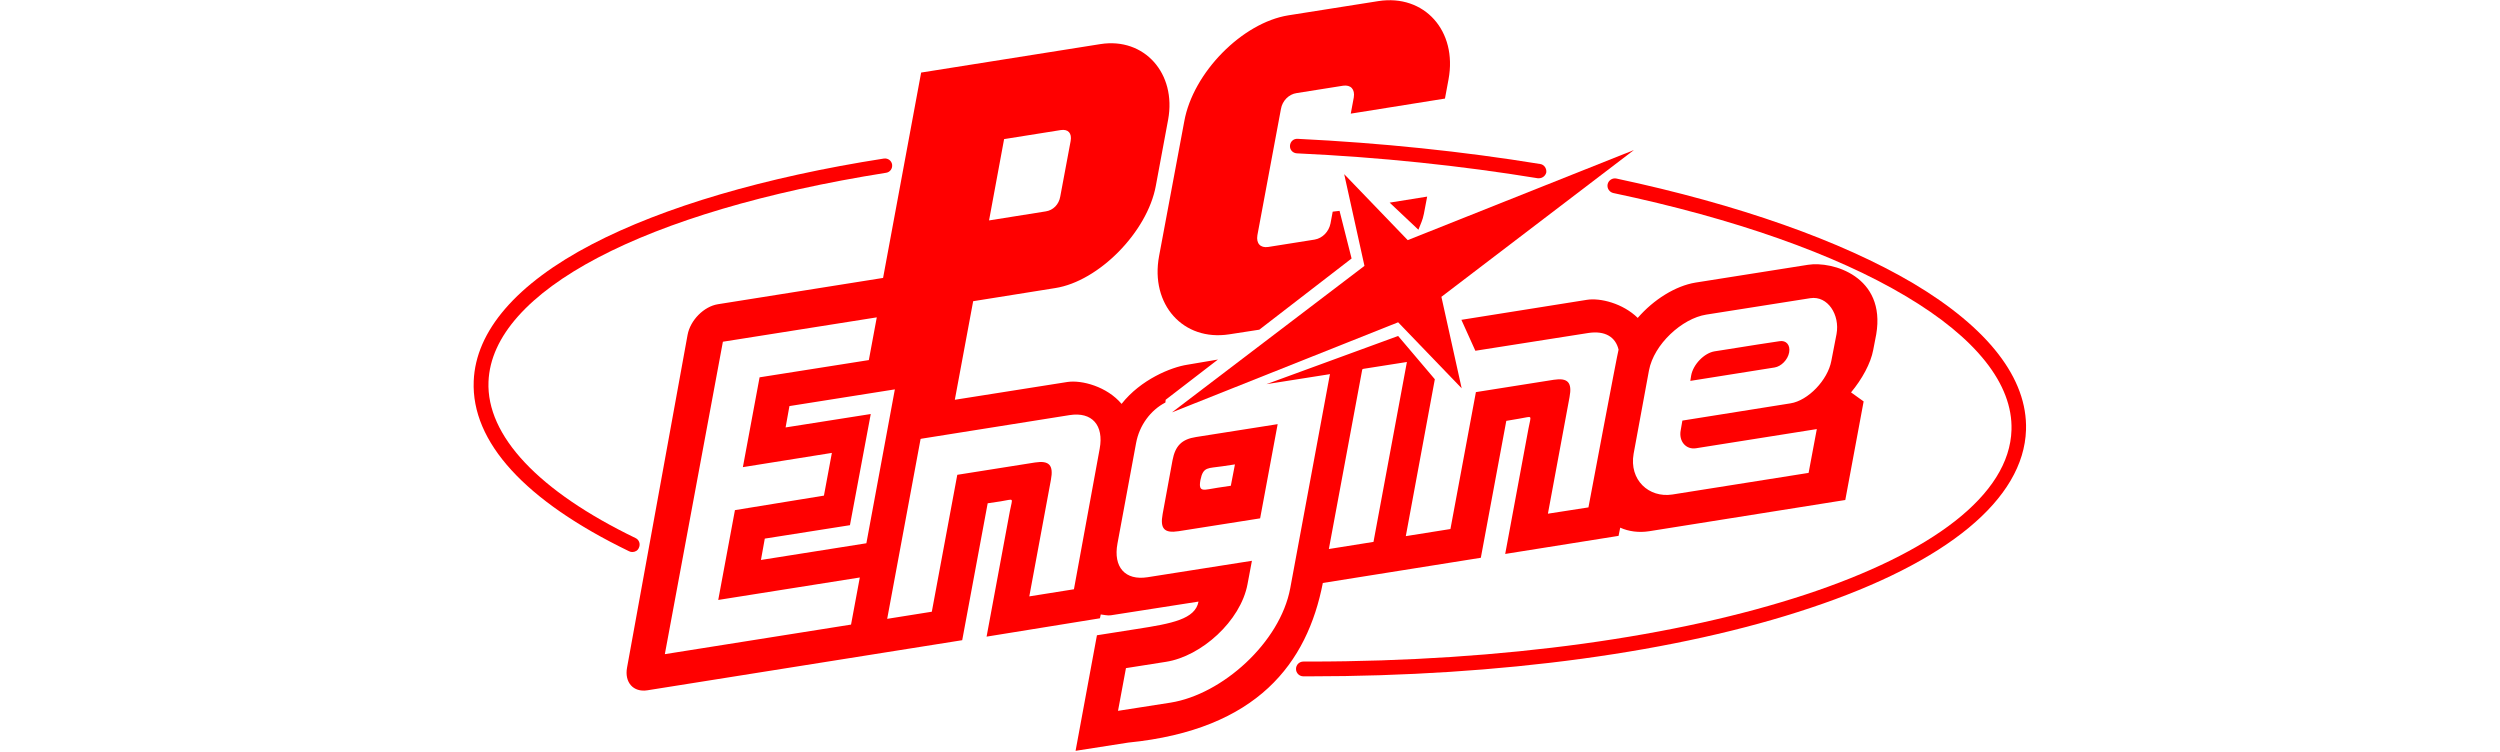
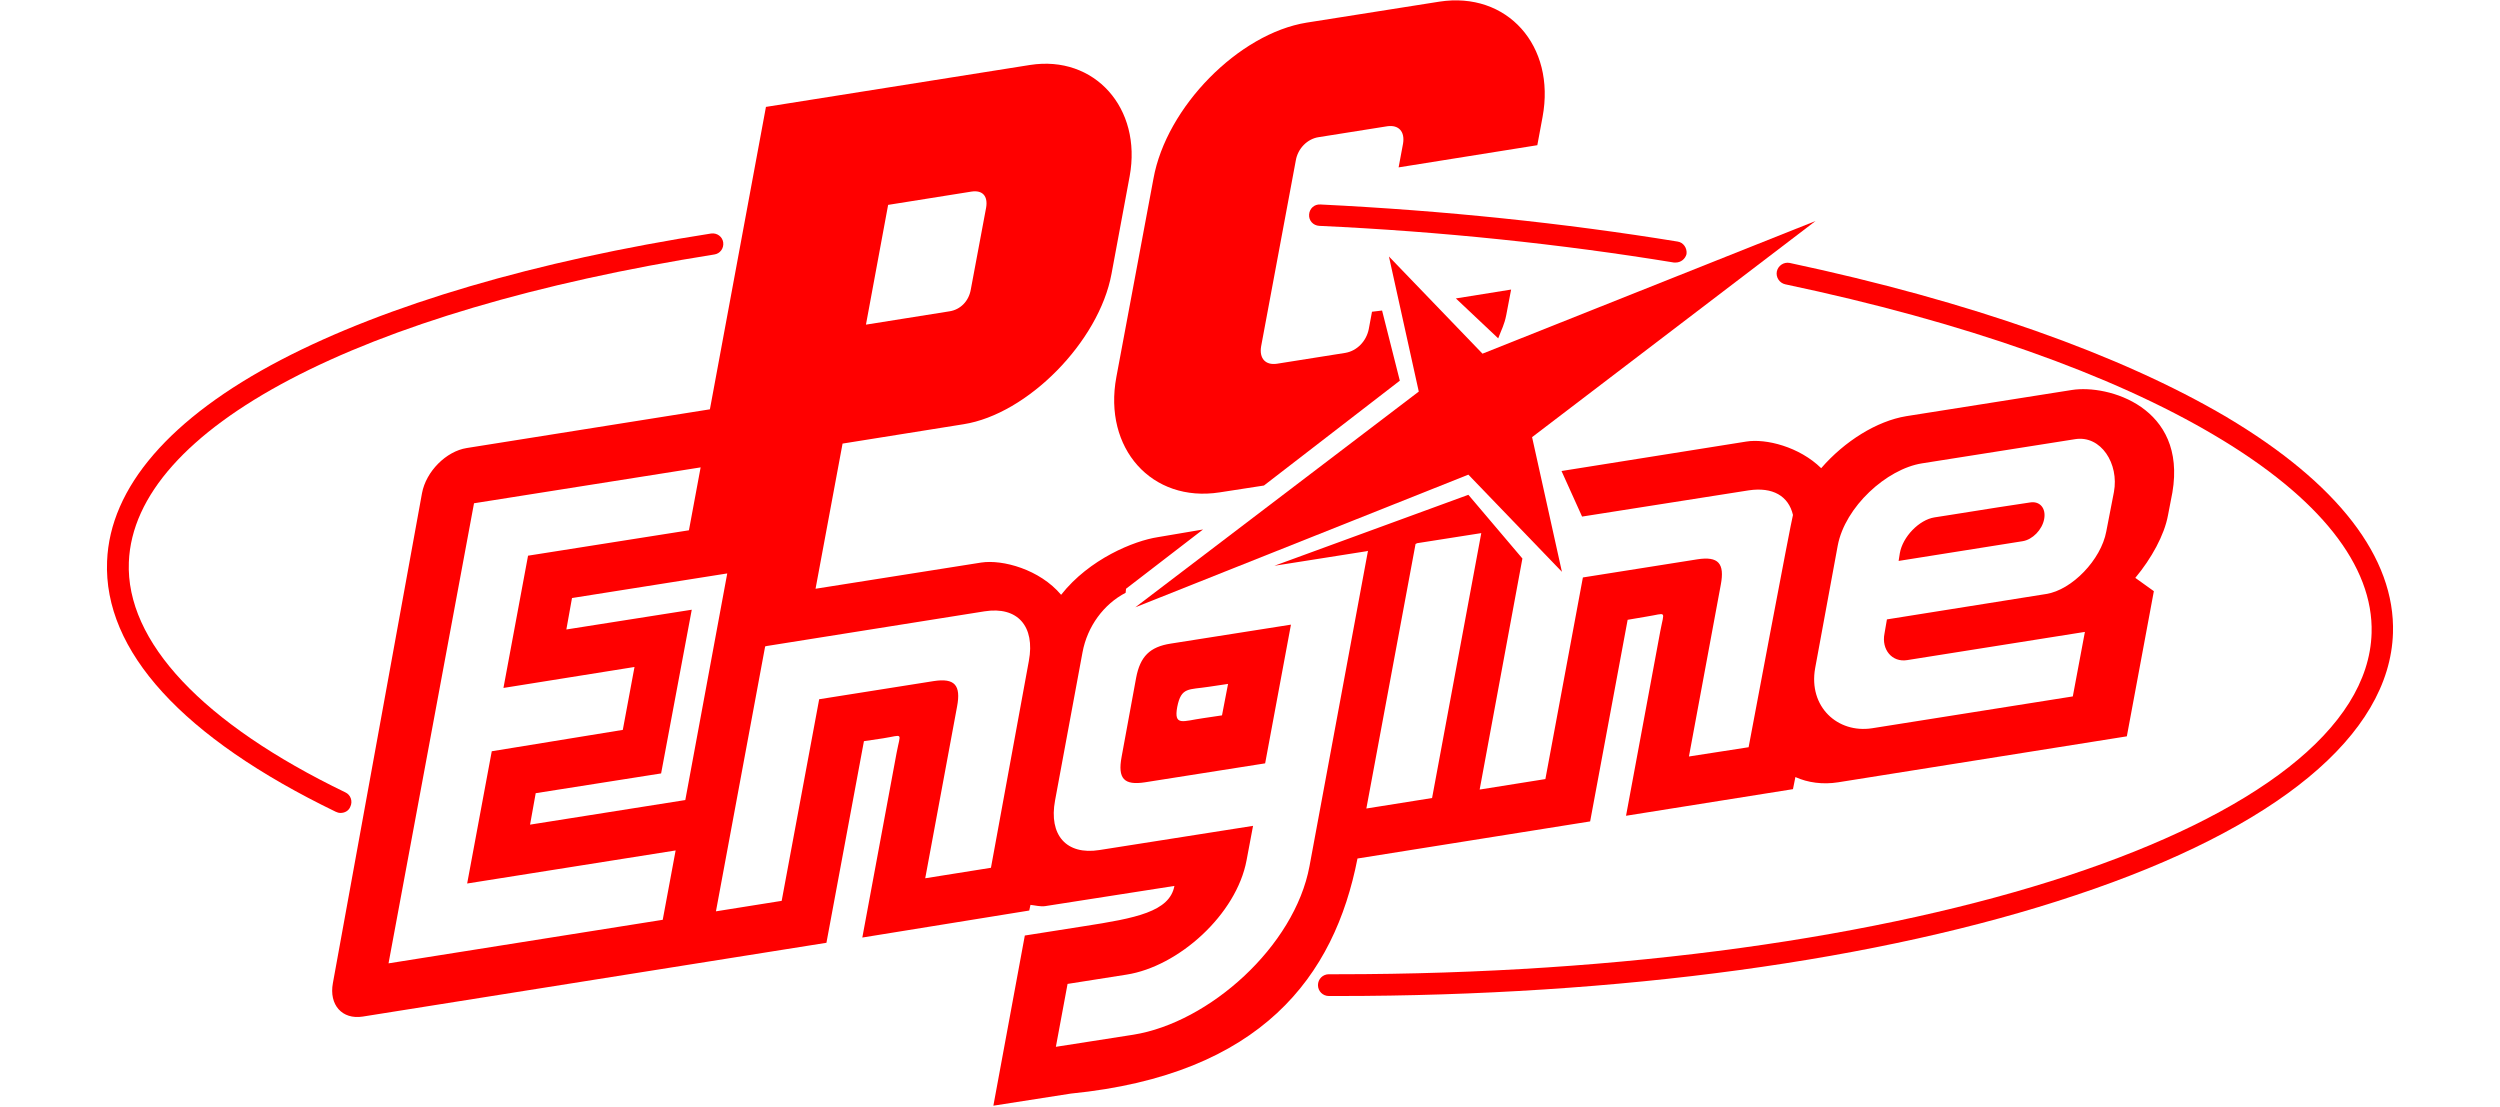
- <svg xmlns="http://www.w3.org/2000/svg" version="1.1" baseProfile="tiny" id="Layer_1" x="0px" y="0px" viewBox="-201 259.7 913 274.3" xml:space="preserve">
-   <g>
-     <g>
-       <path fill="#FF0000" d="M29.9,461.3c-0.4,0-0.8-0.1-1.2-0.3c-38-18.4-57.6-39.9-56.7-62.1c0.7-18.3,15.6-35.6,43.2-50    c26.1-13.6,63-24.5,106.6-31.3c1.5-0.2,2.8,0.8,3,2.2c0.2,1.5-0.8,2.8-2.2,3C34.3,336.8-21.3,366-22.6,399.1    c-0.8,19.7,18.3,40,53.7,57.1c1.3,0.6,1.9,2.2,1.2,3.6C31.9,460.8,30.9,461.3,29.9,461.3z" />
+ <svg xmlns="http://www.w3.org/2000/svg" version="1.1" id="Layer_1" x="0px" y="0px" viewBox="-201 259.7 620 274.3" xml:space="preserve" width="620" height="274.3">
+   <defs id="defs31" />
+   <g id="g26" transform="translate(-146.4442,0.01072886)">
+     <g id="g4">
+       <path d="m 29.9,461.3 c -0.4,0 -0.8,-0.1 -1.2,-0.3 -38,-18.4 -57.6,-39.9 -56.7,-62.1 0.7,-18.3 15.6,-35.6 43.2,-50 26.1,-13.6 63,-24.5 106.6,-31.3 1.5,-0.2 2.8,0.8 3,2.2 0.2,1.5 -0.8,2.8 -2.2,3 -88.3,14 -143.9,43.2 -145.2,76.3 -0.8,19.7 18.3,40 53.7,57.1 1.3,0.6 1.9,2.2 1.2,3.6 -0.4,1 -1.4,1.5 -2.4,1.5 z" id="path2" style="fill:#ff0000" />
    </g>
-     <g>
-       <path fill="#FF0000" d="M361,324.8c-0.1,0-0.3,0-0.4,0c-28.1-4.6-57.7-7.7-88-9.1c-1.5-0.1-2.6-1.3-2.5-2.8    c0.1-1.5,1.3-2.6,2.8-2.5c30.6,1.5,60.4,4.6,88.6,9.2c1.4,0.2,2.4,1.6,2.2,3.1C363.4,323.9,362.3,324.8,361,324.8z" />
+     <g id="g8">
+       <path d="m 361,324.8 c -0.1,0 -0.3,0 -0.4,0 -28.1,-4.6 -57.7,-7.7 -88,-9.1 -1.5,-0.1 -2.6,-1.3 -2.5,-2.8 0.1,-1.5 1.3,-2.6 2.8,-2.5 30.6,1.5 60.4,4.6 88.6,9.2 1.4,0.2 2.4,1.6 2.2,3.1 -0.3,1.2 -1.4,2.1 -2.7,2.1 z" id="path6" style="fill:#ff0000" />
    </g>
-     <g>
-       <path fill="#FF0000" d="M277.2,506.7c-0.7,0-1.5,0-2.2,0c-1.5,0-2.7-1.2-2.7-2.7c0-1.5,1.2-2.7,2.7-2.7c0,0,0,0,0,0    c0.7,0,1.5,0,2.2,0c142.5,0,255-37,256.4-84.6c0.5-16.7-12.9-33.6-38.7-48.9c-25.7-15.3-62.6-28.3-106.7-37.6    c-1.4-0.3-2.4-1.7-2.1-3.2c0.3-1.4,1.7-2.4,3.2-2.1c44.6,9.5,82,22.7,108.3,38.2c27.6,16.4,41.9,34.9,41.3,53.6    c-0.8,25.3-28.8,48.4-78.7,65C411.9,497.9,346.9,506.7,277.2,506.7z" />
+     <g id="g12">
+       <path d="m 277.2,506.7 c -0.7,0 -1.5,0 -2.2,0 -1.5,0 -2.7,-1.2 -2.7,-2.7 0,-1.5 1.2,-2.7 2.7,-2.7 0,0 0,0 0,0 0.7,0 1.5,0 2.2,0 142.5,0 255,-37 256.4,-84.6 0.5,-16.7 -12.9,-33.6 -38.7,-48.9 -25.7,-15.3 -62.6,-28.3 -106.7,-37.6 -1.4,-0.3 -2.4,-1.7 -2.1,-3.2 0.3,-1.4 1.7,-2.4 3.2,-2.1 44.6,9.5 82,22.7 108.3,38.2 27.6,16.4 41.9,34.9 41.3,53.6 -0.8,25.3 -28.8,48.4 -78.7,65 -48.3,16.2 -113.3,25 -183,25 z" id="path10" style="fill:#ff0000" />
    </g>
-     <polygon fill="#FF0000" points="325.4,368.1 395.7,314.5 313.1,347.4 289.9,323.3 297.3,356.8 227,410.3 309.6,377.4 332.8,401.5     " />
-     <g>
-       <path fill="#FF0000" d="M237.4,435c1-5,2.8-4.2,7.9-5l4.7-0.7l-1.5,7.8l-4.7,0.7C238.8,438.5,236.5,439.9,237.4,435z M227.2,427.8    l-3.6,19.6c-1,5.4,0.6,7.1,5.8,6.3l29.8-4.7l6.4-34.4l-29.8,4.7C230.6,420.1,228.2,422.5,227.2,427.8z M416.6,396.9l-0.3,1.9    l30.8-4.9c2.4-0.4,4.8-2.8,5.3-5.5c0.5-2.7-1.1-4.5-3.5-4.1l-7.9,1.2l-12.6,2l-3.2,0.5C421.4,388.6,417.3,392.8,416.6,396.9z     M200.7,485.5l0.3-1.4c1.1,0.1,2.5,0.5,3.7,0.3l32-5c-1.2,6.4-9.6,8-22.5,10l-14.6,2.3l-7.8,42.2l19.2-3    c47.3-4.7,65.4-29.1,71.1-58.3l57.7-9.2l9.3-50l4.7-0.8c5.1-0.8,4.4-1.7,3.4,3.6l-8.5,45.8l41.4-6.6l0.6-3    c3.1,1.4,6.8,1.9,10.6,1.3l71.6-11.4l6.7-36l-4.6-3.3c4-4.8,7.2-10.6,8.1-15.5l1.1-5.7c3.6-21.2-16-26.8-24.9-25.4l-41.1,6.5    c-7.3,1.2-15.3,6.2-21.1,12.9c-5.4-5.3-13.7-7.4-18.6-6.6l-45.8,7.3l5.1,11.3l41.3-6.5c6-0.9,9.9,1.4,11,6.1    c-0.4,1.2-11,57.6-11,57.6l-14.8,2.3l7.9-42.6c1-5.3-0.6-7.1-5.8-6.3l-28.4,4.5l-9.3,50l-16.3,2.6l10.6-57.3l-13.4-15.8L261.5,400    l22.8-3.6l0.4-0.1l-14.5,78.2c-3.7,19.9-24.9,38.8-43.7,41.8l-19.2,3l2.9-15.6l14.6-2.3c12.9-2,27.3-14.9,29.8-28.4l1.6-8.5    l-38.1,6c-8.2,1.3-12.6-3.7-11-12.3l6.8-36.7c1.2-6.5,5.3-12,10.7-14.8l0.1-1l19.1-14.7l-11.2,1.9c-5.9,0.9-17,5.4-24,14.3    c-5.3-6.3-14.5-8.8-19.8-8l-41.1,6.5l6.7-36l30-4.8c15.9-2.5,33.6-20.5,36.7-37.3l4.5-24.2c3.1-16.9-8.7-30.1-24.7-27.6    l-65.5,10.4l-13.9,75l-60.3,9.6c-5.1,0.8-10.1,5.8-11.1,11.2L28,503.5c-1,5.4,2.3,9.1,7.4,8.3l115-18.3l9.3-50l4.7-0.7    c5.2-0.8,4.4-1.7,3.4,3.6l-8.5,45.8L200.7,485.5z M115.4,458.1l-38.5,6.1l1.4-7.8l31.1-4.9l7.6-40.6l-31.1,4.9l1.4-7.8l38.5-6.1    L115.4,458.1z M113,470.6l-3.2,17.2l-68,10.8L63,384.5l56.2-8.9l-2.9,15.6l-39.9,6.3l-6.1,32.8l32.5-5.2l-2.9,15.6L67.4,446    l-6.1,32.8L113,470.6z M191.2,474.9l-16.3,2.6l7.9-42.6c1-5.3-0.6-7.1-5.8-6.3l-28.4,4.5l-9.3,50l-16.3,2.6l12.2-65.7l0.4-0.1    l54-8.6c8.2-1.3,12.6,3.7,11,12.3L191.2,474.9z M296.9,394.4l15.9-2.5l-12.2,65.7l-16.3,2.6l12.2-65.6L296.9,394.4z M395.6,425.4    l5.6-30.4c1.8-9.6,12.1-19,20.9-20.4l38-6c6.4-1,10.9,6.1,9.6,13.1l-1.9,9.8c-1.3,7-8.5,14.5-14.9,15.5l-39.5,6.3l-0.6,3.5    c-0.8,4,1.9,7.2,5.6,6.6l44.1-7l-3,16l-49.8,7.9C401.2,441.6,393.9,435,395.6,425.4z M160.2,340.2l5.5-29.7l20.7-3.3    c2.7-0.4,4.1,1.1,3.6,4l-3.8,20.3c-0.5,2.9-2.6,5-5.3,5.4L160.2,340.2z" />
-       <g>
-         <path fill="#FF0000" d="M292.6,354.1l-4.4-17.4l-2.5,0.3l-0.8,4.3c-0.6,3-2.9,5.4-5.8,5.9l-17,2.7c-2.8,0.4-4.4-1.3-3.9-4.3     l8.6-46.1c0.5-3,2.9-5.4,5.7-5.8l17-2.7c2.8-0.4,4.4,1.3,3.9,4.3l-1.1,5.9l34.4-5.5l1.3-7c3.3-17.7-8.8-31.2-25.6-28.6l-32.9,5.2     c-16.8,2.7-34.8,20.9-38,38.7l-9.2,49.2c-3.3,17.7,8.8,31.2,25.6,28.6l11-1.7L292.6,354.1z" />
-         <path fill="#FF0000" d="M317,343.6c0.9-2.4,1.5-3.3,2-5.8l1.2-6.3l-13.7,2.2L317,343.6z" />
+     <polygon points="325.4,368.1 395.7,314.5 313.1,347.4 289.9,323.3 297.3,356.8 227,410.3 309.6,377.4 332.8,401.5 " id="polygon14" style="fill:#ff0000" />
+     <g id="g24">
+       <path d="m 237.4,435 c 1,-5 2.8,-4.2 7.9,-5 l 4.7,-0.7 -1.5,7.8 -4.7,0.7 c -5,0.7 -7.3,2.1 -6.4,-2.8 z m -10.2,-7.2 -3.6,19.6 c -1,5.4 0.6,7.1 5.8,6.3 l 29.8,-4.7 6.4,-34.4 -29.8,4.7 c -5.2,0.8 -7.6,3.2 -8.6,8.5 z m 189.4,-30.9 -0.3,1.9 30.8,-4.9 c 2.4,-0.4 4.8,-2.8 5.3,-5.5 0.5,-2.7 -1.1,-4.5 -3.5,-4.1 l -7.9,1.2 -12.6,2 -3.2,0.5 c -3.8,0.6 -7.9,4.8 -8.6,8.9 z m -215.9,88.6 0.3,-1.4 c 1.1,0.1 2.5,0.5 3.7,0.3 l 32,-5 c -1.2,6.4 -9.6,8 -22.5,10 l -14.6,2.3 -7.8,42.2 19.2,-3 c 47.3,-4.7 65.4,-29.1 71.1,-58.3 l 57.7,-9.2 9.3,-50 4.7,-0.8 c 5.1,-0.8 4.4,-1.7 3.4,3.6 l -8.5,45.8 41.4,-6.6 0.6,-3 c 3.1,1.4 6.8,1.9 10.6,1.3 l 71.6,-11.4 6.7,-36 -4.6,-3.3 c 4,-4.8 7.2,-10.6 8.1,-15.5 l 1.1,-5.7 c 3.6,-21.2 -16,-26.8 -24.9,-25.4 l -41.1,6.5 c -7.3,1.2 -15.3,6.2 -21.1,12.9 -5.4,-5.3 -13.7,-7.4 -18.6,-6.6 l -45.8,7.3 5.1,11.3 41.3,-6.5 c 6,-0.9 9.9,1.4 11,6.1 -0.4,1.2 -11,57.6 -11,57.6 l -14.8,2.3 7.9,-42.6 c 1,-5.3 -0.6,-7.1 -5.8,-6.3 l -28.4,4.5 -9.3,50 -16.3,2.6 10.6,-57.3 -13.4,-15.8 -48.1,17.6 22.8,-3.6 0.4,-0.1 -14.5,78.2 c -3.7,19.9 -24.9,38.8 -43.7,41.8 l -19.2,3 2.9,-15.6 14.6,-2.3 c 12.9,-2 27.3,-14.9 29.8,-28.4 l 1.6,-8.5 -38.1,6 c -8.2,1.3 -12.6,-3.7 -11,-12.3 l 6.8,-36.7 c 1.2,-6.5 5.3,-12 10.7,-14.8 l 0.1,-1 19.1,-14.7 -11.2,1.9 c -5.9,0.9 -17,5.4 -24,14.3 -5.3,-6.3 -14.5,-8.8 -19.8,-8 l -41.1,6.5 6.7,-36 30,-4.8 c 15.9,-2.5 33.6,-20.5 36.7,-37.3 l 4.5,-24.2 c 3.1,-16.9 -8.7,-30.1 -24.7,-27.6 l -65.5,10.4 -13.9,75 -60.3,9.6 c -5.1,0.8 -10.1,5.8 -11.1,11.2 L 28,503.5 c -1,5.4 2.3,9.1 7.4,8.3 l 115,-18.3 9.3,-50 4.7,-0.7 c 5.2,-0.8 4.4,-1.7 3.4,3.6 l -8.5,45.8 z m -85.3,-27.4 -38.5,6.1 1.4,-7.8 31.1,-4.9 7.6,-40.6 -31.1,4.9 1.4,-7.8 38.5,-6.1 z m -2.4,12.5 -3.2,17.2 -68,10.8 21.2,-114.1 56.2,-8.9 -2.9,15.6 -39.9,6.3 -6.1,32.8 32.5,-5.2 -2.9,15.6 -32.5,5.3 -6.1,32.8 z m 78.2,4.3 -16.3,2.6 7.9,-42.6 c 1,-5.3 -0.6,-7.1 -5.8,-6.3 l -28.4,4.5 -9.3,50 -16.3,2.6 12.2,-65.7 0.4,-0.1 54,-8.6 c 8.2,-1.3 12.6,3.7 11,12.3 z m 105.7,-80.5 15.9,-2.5 -12.2,65.7 -16.3,2.6 12.2,-65.6 z m 98.7,31 5.6,-30.4 c 1.8,-9.6 12.1,-19 20.9,-20.4 l 38,-6 c 6.4,-1 10.9,6.1 9.6,13.1 l -1.9,9.8 c -1.3,7 -8.5,14.5 -14.9,15.5 l -39.5,6.3 -0.6,3.5 c -0.8,4 1.9,7.2 5.6,6.6 l 44.1,-7 -3,16 -49.8,7.9 c -8.5,1.3 -15.8,-5.3 -14.1,-14.9 z m -235.4,-85.2 5.5,-29.7 20.7,-3.3 c 2.7,-0.4 4.1,1.1 3.6,4 l -3.8,20.3 c -0.5,2.9 -2.6,5 -5.3,5.4 z" id="path16" style="fill:#ff0000" />
+       <g id="g22">
+         <path d="m 292.6,354.1 -4.4,-17.4 -2.5,0.3 -0.8,4.3 c -0.6,3 -2.9,5.4 -5.8,5.9 l -17,2.7 c -2.8,0.4 -4.4,-1.3 -3.9,-4.3 l 8.6,-46.1 c 0.5,-3 2.9,-5.4 5.7,-5.8 l 17,-2.7 c 2.8,-0.4 4.4,1.3 3.9,4.3 l -1.1,5.9 34.4,-5.5 1.3,-7 c 3.3,-17.7 -8.8,-31.2 -25.6,-28.6 l -32.9,5.2 c -16.8,2.7 -34.8,20.9 -38,38.7 l -9.2,49.2 c -3.3,17.7 8.8,31.2 25.6,28.6 l 11,-1.7 z" id="path18" style="fill:#ff0000" />
+         <path d="m 317,343.6 c 0.9,-2.4 1.5,-3.3 2,-5.8 l 1.2,-6.3 -13.7,2.2 z" id="path20" style="fill:#ff0000" />
      </g>
    </g>
  </g>
</svg>
